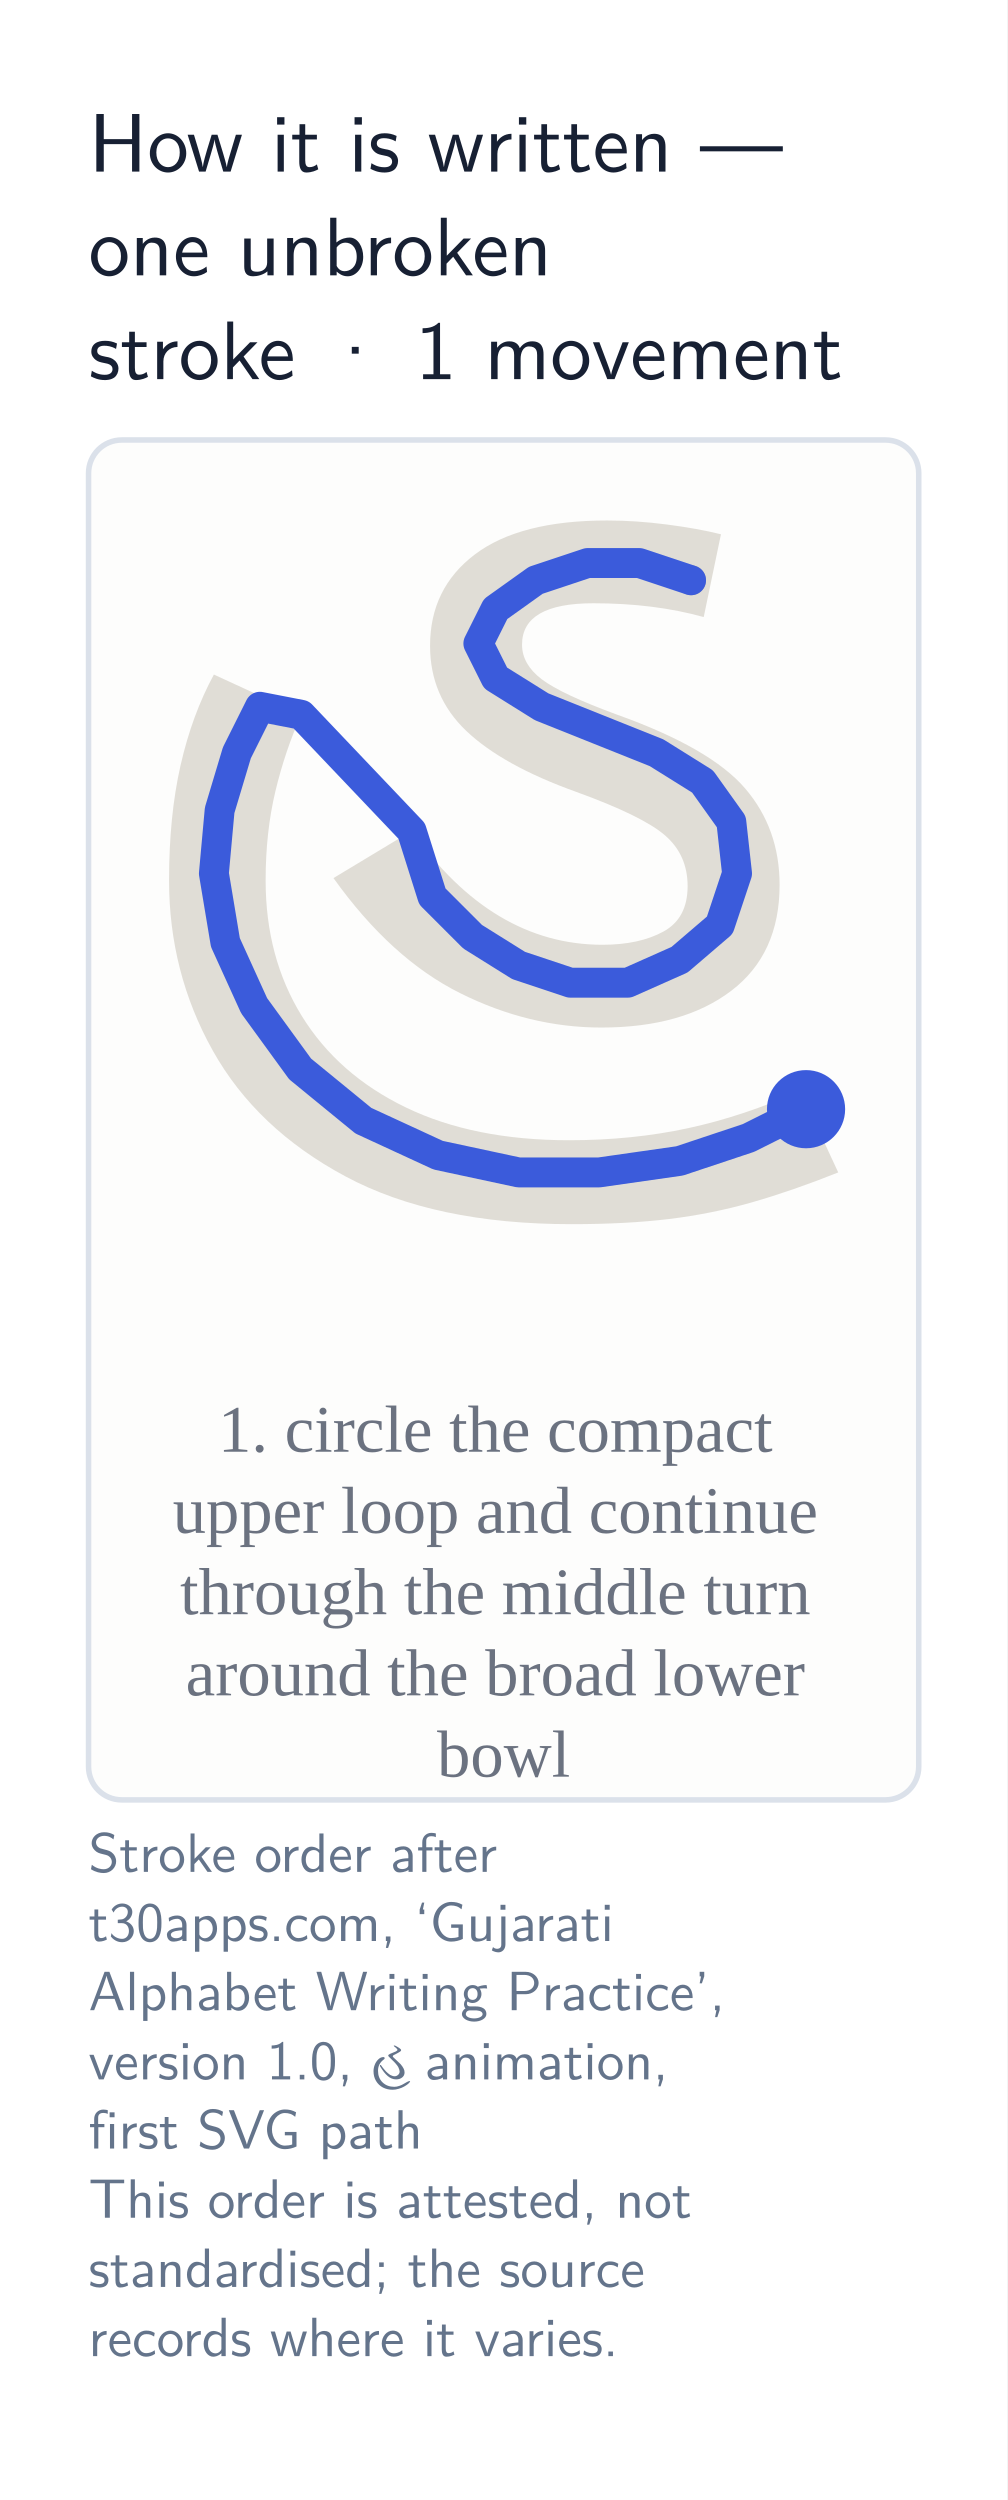
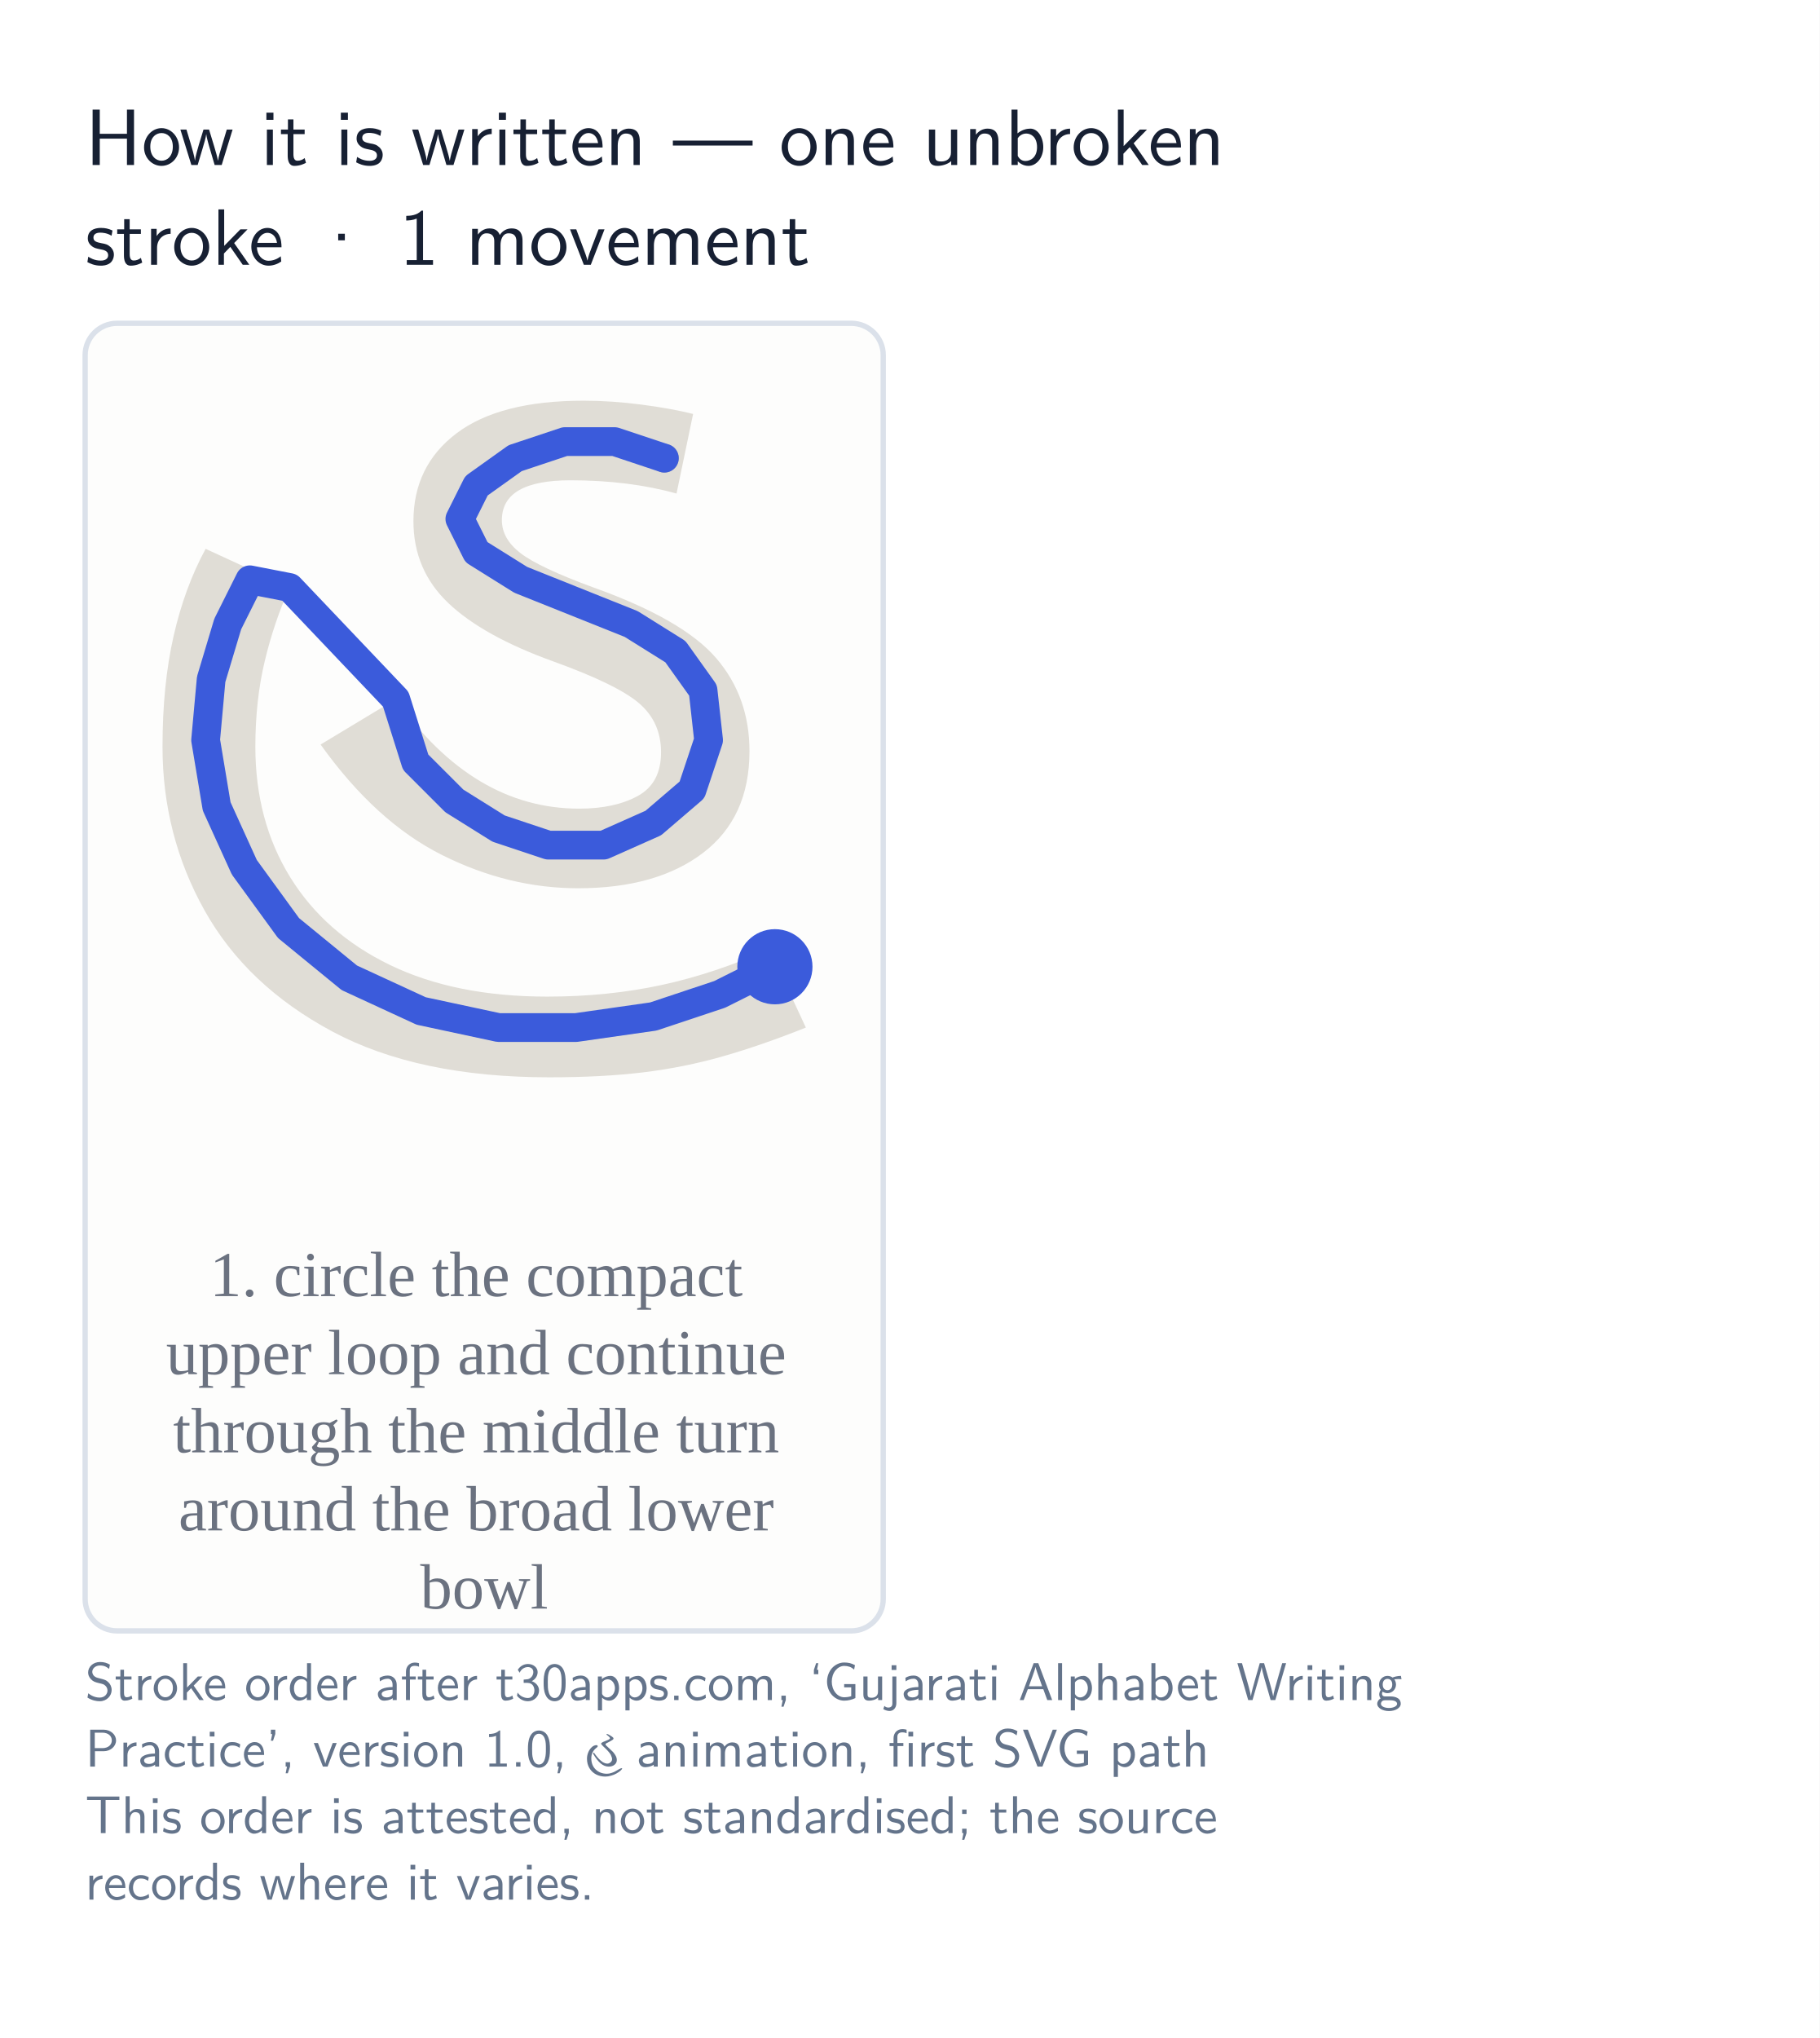
- <svg xmlns="http://www.w3.org/2000/svg" width="182" height="451.71" viewBox="0 0 182 451.71" role="img" aria-label="How to write હ: one unbroken stroke · 1 movement">
-   <rect x="0" y="0" width="182" height="451.71" fill="#ffffff" />
-   <text x="16" y="31" font-family="Latin Modern Sans, sans-serif" font-size="15" fill="#172033">How it is written —</text>
-   <text x="16" y="49.75" font-family="Latin Modern Sans, sans-serif" font-size="15" fill="#172033">one unbroken</text>
-   <text x="16" y="68.5" font-family="Latin Modern Sans, sans-serif" font-size="15" fill="#172033">stroke · 1 movement</text>
-   <rect x="16" y="79.5" width="150" height="245.71" rx="6" fill="#fdfdfc" stroke="#dbe1ea" stroke-width="1" />
-   <svg x="16" y="79.5" width="150" height="245.71" viewBox="-24 -672 722 1182.7" preserveAspectRatio="xMidYMid meet" overflow="hidden">
+ <svg xmlns="http://www.w3.org/2000/svg" width="342" height="382.96" viewBox="0 0 342 382.96" role="img" aria-label="How to write હ: one unbroken stroke · 1 movement">
+   <rect x="0" y="0" width="342" height="382.96" fill="#ffffff" />
+   <text x="16" y="31" font-family="Latin Modern Sans, sans-serif" font-size="15" fill="#172033">How it is written — one unbroken</text>
+   <text x="16" y="49.75" font-family="Latin Modern Sans, sans-serif" font-size="15" fill="#172033">stroke · 1 movement</text>
+   <rect x="16" y="60.75" width="150" height="245.71" rx="6" fill="#fdfdfc" stroke="#dbe1ea" stroke-width="1" />
+   <svg x="16" y="60.75" width="150" height="245.71" viewBox="-24 -672 722 1182.7" preserveAspectRatio="xMidYMid meet" overflow="hidden">
    <g transform="scale(1,-1)">
      <path class="ductus__glyph" d="M422 161Q359 161 299 191Q239 221 189 291L257 332Q327 233 423 233Q455 233 476 244.5Q497 256 497 284Q497 311 477.5 328Q458 345 400 366Q336 389 304.5 419Q273 449 273 493Q273 543 312 572.5Q351 602 427 602Q452 602 479 598.5Q506 595 526 590L511 518Q468 530 415 530Q353 530 353 494Q353 477 370 464Q387 451 436 433Q517 404 547 369Q577 334 577 285Q577 225 535 193Q493 161 422 161ZM396 -10Q277 -10 199.5 31.5Q122 73 84 141Q46 209 46 289Q46 345 56 389Q66 433 85 468L161 433Q147 402 138.5 366.5Q130 331 130 289Q130 222 161.5 171Q193 120 252 91.5Q311 63 394 63Q449 63 497.5 73.5Q546 84 595 106L628 35Q588 19 553 9Q518 -1 481 -5.5Q444 -10 396 -10Z" fill="#e0ddd6" fill-rule="nonzero" />
      <path class="ductus__done" d="M500 550 L500 550" fill="none" stroke="#9aa1ad" stroke-width="26" stroke-linecap="round" stroke-linejoin="round" />
      <path class="ductus__pen" d="M500 550 L455 565 L410 565 L365 550 L330 525 L315 495 L330 465 L370 440 L420 420 L470 400 L510 375 L535 340 L540 295 L525 250 L490 220 L445 200 L395 200 L350 215 L310 240 L275 275 L257 332 L161 433 L125 440 L105 400 L90 350 L85 295 L95 235 L120 180 L160 125 L215 80 L280 50 L350 35 L420 35 L490 45 L550 65 L600 90" fill="none" stroke="#3b5bdb" stroke-width="26" stroke-linecap="round" stroke-linejoin="round" />
      <circle class="ductus__tip" cx="600" cy="90" r="34" fill="#3b5bdb" />
    </g>
    <text class="ductus__caption" x="337" y="207.9" text-anchor="middle" font-size="57.9" fill="#6b7280">
      <tspan x="337" y="207.9">1. circle the compact</tspan>
      <tspan x="337" y="278.5">upper loop and continue</tspan>
      <tspan x="337" y="349.2">through the middle turn</tspan>
      <tspan x="337" y="419.8">around the broad lower</tspan>
      <tspan x="337" y="490.5">bowl</tspan>
    </text>
  </svg>
-   <text x="16" y="338.21" font-family="Latin Modern Sans, sans-serif" font-size="10" fill="#64748b">Stroke order after</text>
-   <text x="16" y="350.71" font-family="Latin Modern Sans, sans-serif" font-size="10" fill="#64748b">t30apps.com, ‘Gujarati</text>
-   <text x="16" y="363.21" font-family="Latin Modern Sans, sans-serif" font-size="10" fill="#64748b">Alphabet Writing Practice’,</text>
-   <text x="16" y="375.71" font-family="Latin Modern Sans, sans-serif" font-size="10" fill="#64748b">version 1.0, હ animation,</text>
-   <text x="16" y="388.21" font-family="Latin Modern Sans, sans-serif" font-size="10" fill="#64748b">first SVG path</text>
-   <text x="16" y="400.71" font-family="Latin Modern Sans, sans-serif" font-size="10" fill="#64748b">This order is attested, not</text>
-   <text x="16" y="413.21" font-family="Latin Modern Sans, sans-serif" font-size="10" fill="#64748b">standardised; the source</text>
-   <text x="16" y="425.71" font-family="Latin Modern Sans, sans-serif" font-size="10" fill="#64748b">records where it varies.</text>
+   <text x="16" y="319.46" font-family="Latin Modern Sans, sans-serif" font-size="10" fill="#64748b">Stroke order after t30apps.com, ‘Gujarati Alphabet Writing</text>
+   <text x="16" y="331.96" font-family="Latin Modern Sans, sans-serif" font-size="10" fill="#64748b">Practice’, version 1.0, હ animation, first SVG path</text>
+   <text x="16" y="344.46" font-family="Latin Modern Sans, sans-serif" font-size="10" fill="#64748b">This order is attested, not standardised; the source</text>
+   <text x="16" y="356.96" font-family="Latin Modern Sans, sans-serif" font-size="10" fill="#64748b">records where it varies.</text>
</svg>
